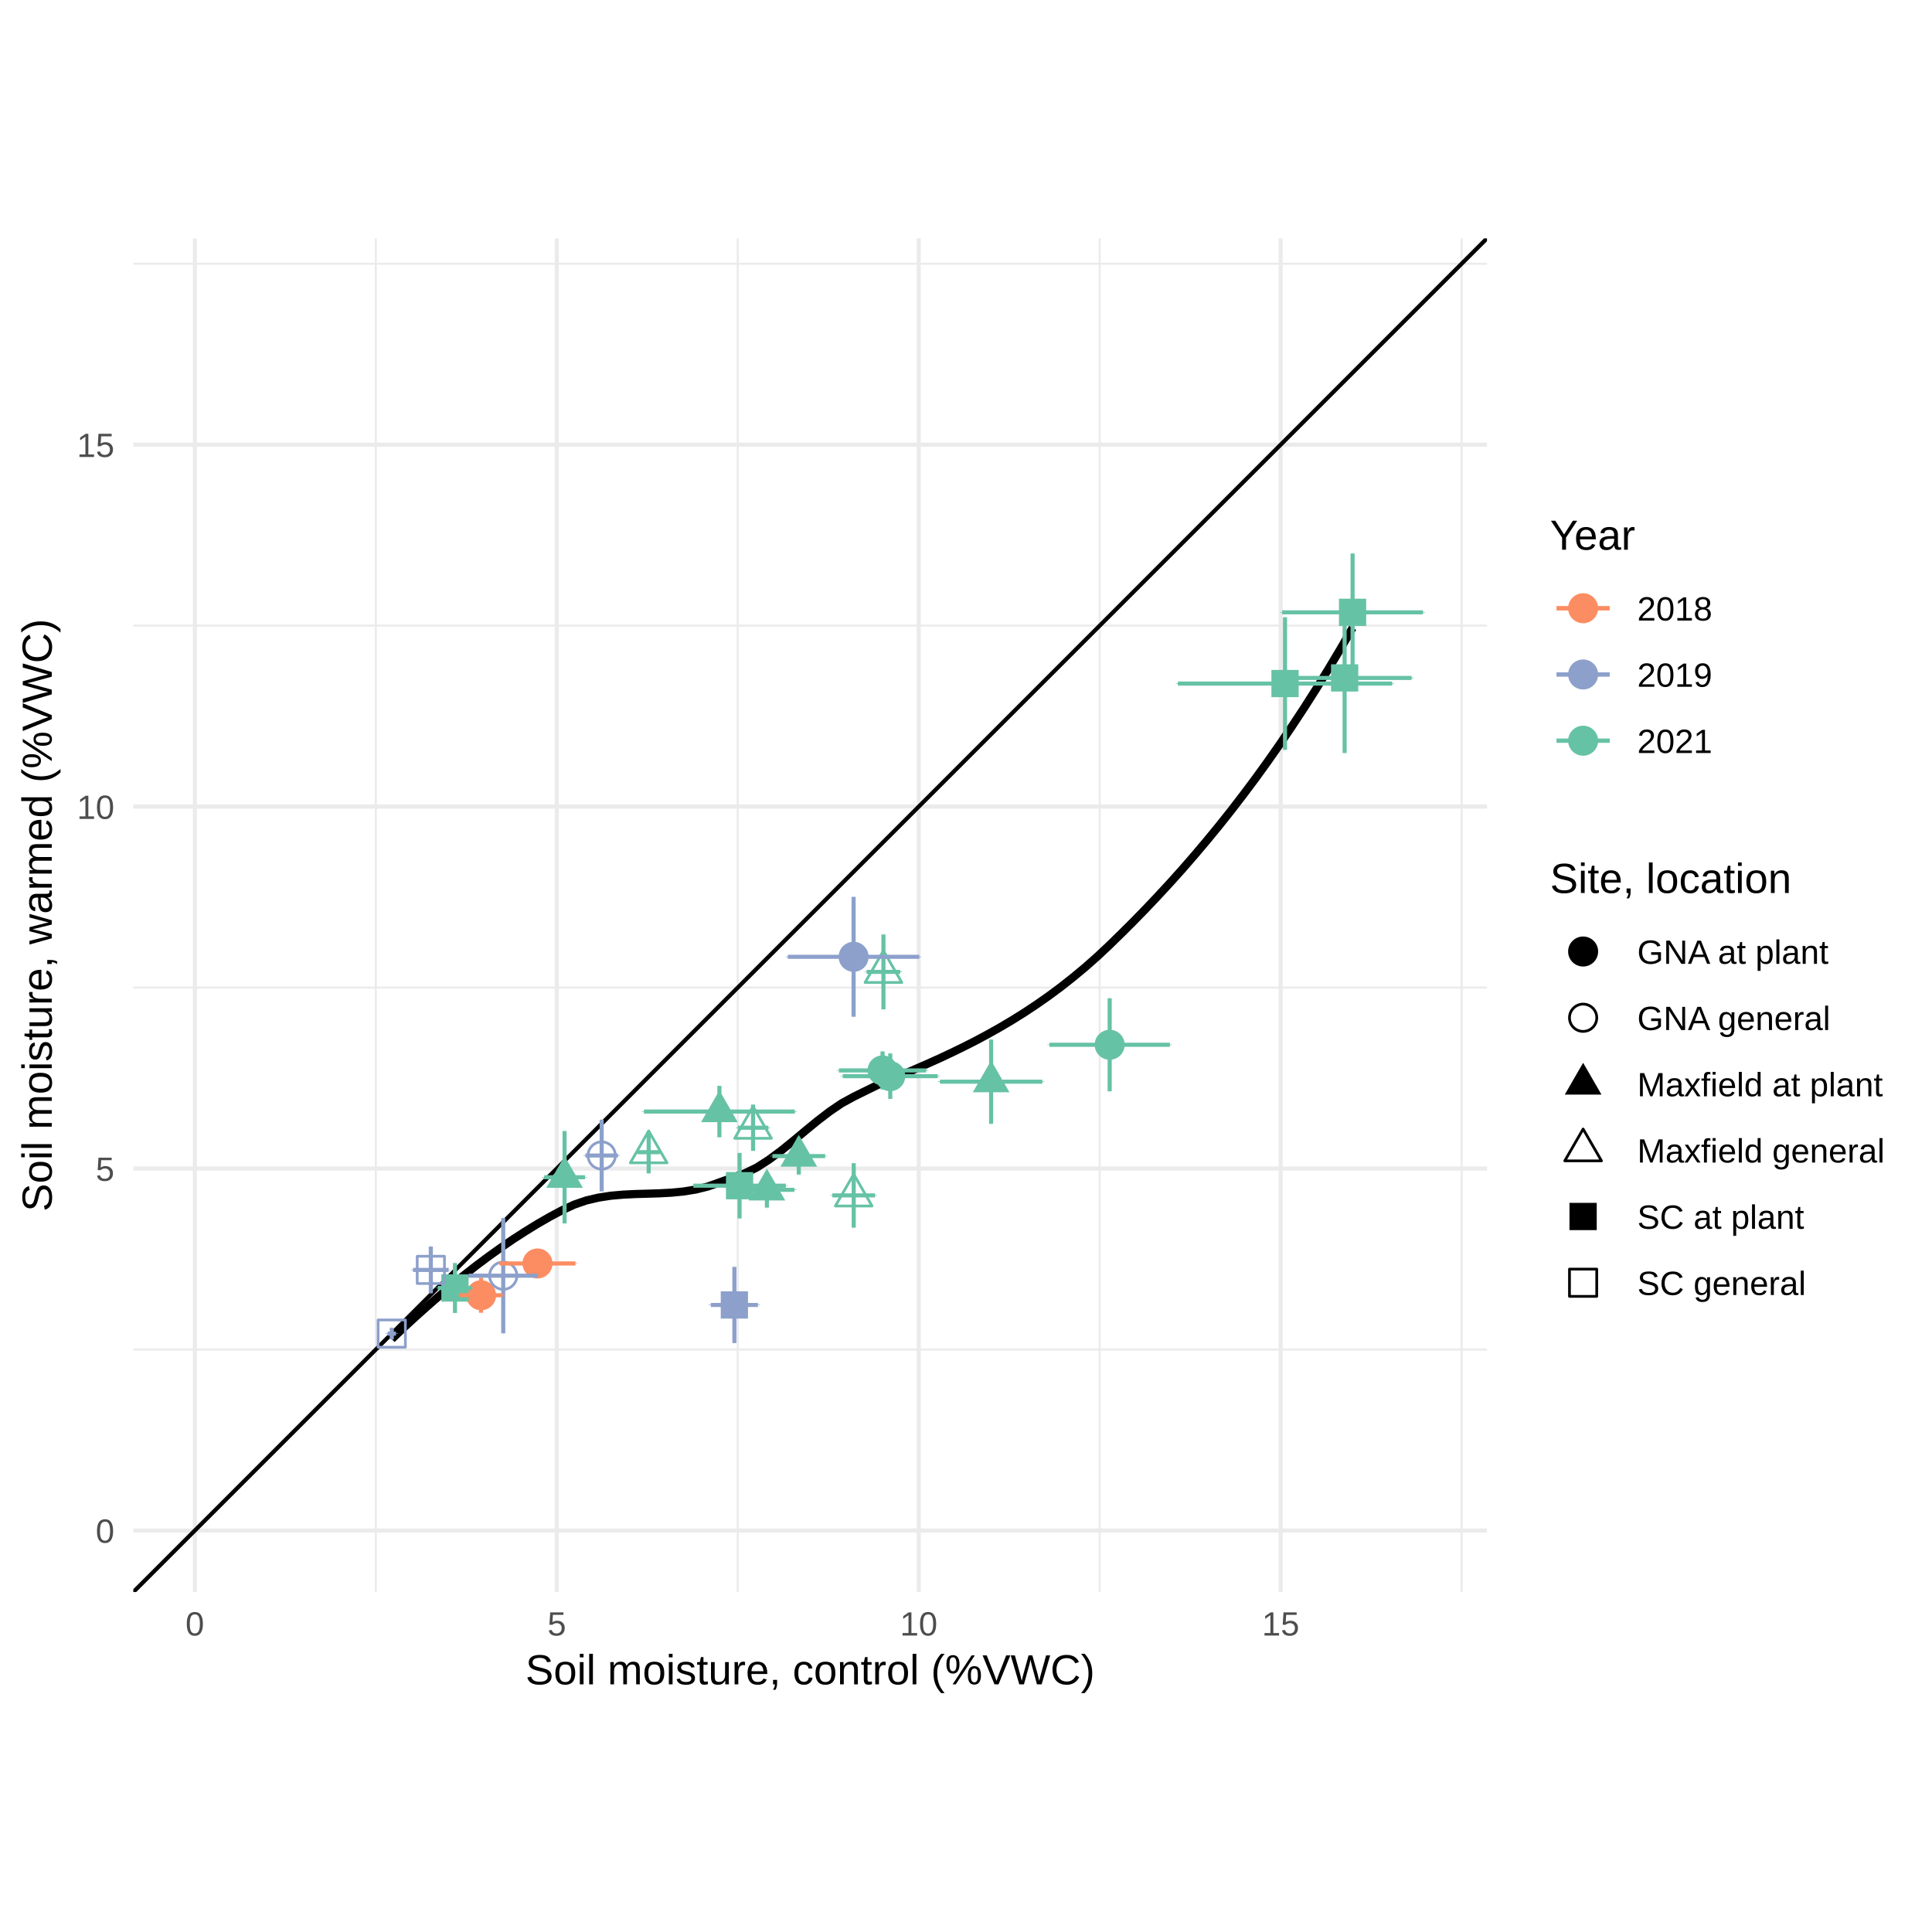
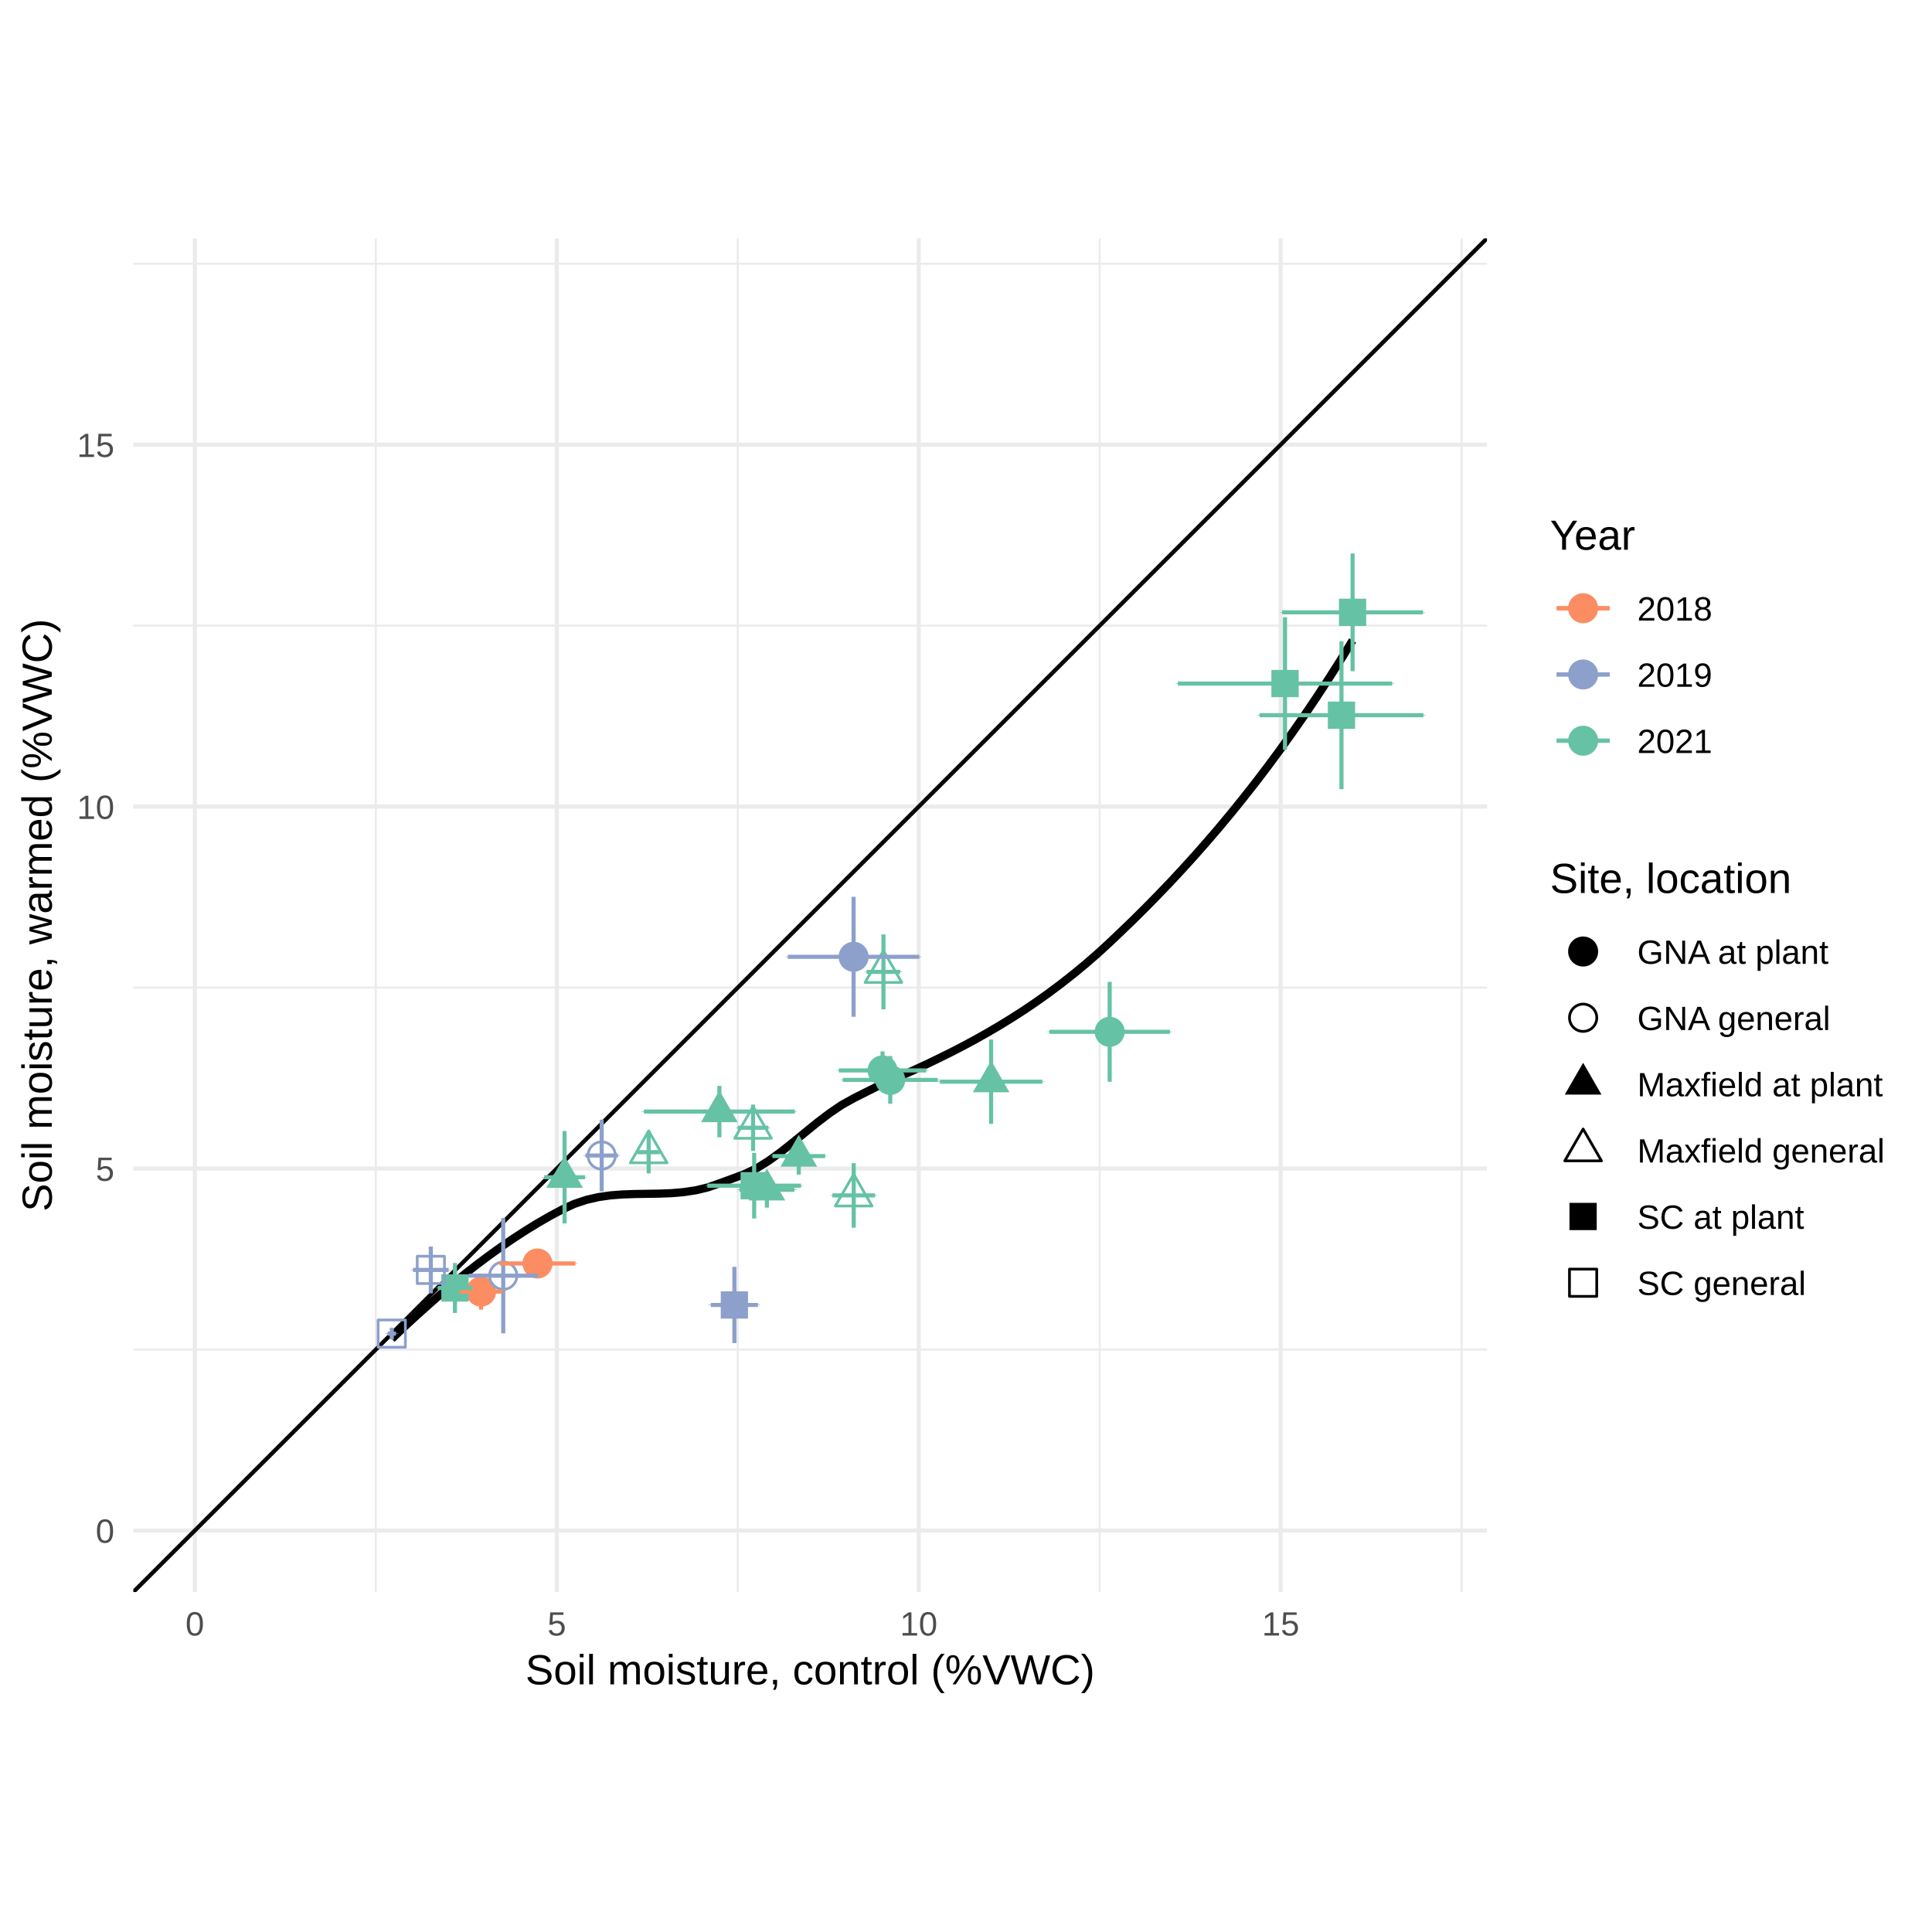
<svg xmlns="http://www.w3.org/2000/svg" class="svglite" width="504.00pt" height="504.00pt" viewBox="0 0 504.00 504.00">
  <defs>
    <style type="text/css">
    .svglite line, .svglite polyline, .svglite polygon, .svglite path, .svglite rect, .svglite circle {
      fill: none;
      stroke: #000000;
      stroke-linecap: round;
      stroke-linejoin: round;
      stroke-miterlimit: 10.00;
    }
    .svglite text {
      white-space: pre;
    }
  </style>
  </defs>
  <rect width="100%" height="100%" style="stroke: none; fill: #FFFFFF;" />
  <defs>
    <clipPath id="cpMC4wMHw1MDQuMDB8MC4wMHw1MDQuMDA=">
      <rect x="0.00" y="0.00" width="504.00" height="504.00" />
    </clipPath>
  </defs>
  <g clip-path="url(#cpMC4wMHw1MDQuMDB8MC4wMHw1MDQuMDA=)">
</g>
  <defs>
    <clipPath id="cpMC4wMHw1MDQuMDB8NTYuNzB8NDQ3LjMw">
      <rect x="0.00" y="56.70" width="504.00" height="390.60" />
    </clipPath>
  </defs>
  <g clip-path="url(#cpMC4wMHw1MDQuMDB8NTYuNzB8NDQ3LjMw)">
</g>
  <g clip-path="url(#cpMC4wMHw1MDQuMDB8MC4wMHw1MDQuMDA=)">
</g>
  <defs>
    <clipPath id="cpMzQuNzh8Mzg3LjkxfDYyLjE4fDQxNS4zMQ==">
      <rect x="34.78" y="62.18" width="353.13" height="353.13" />
    </clipPath>
  </defs>
  <g clip-path="url(#cpMzQuNzh8Mzg3LjkxfDYyLjE4fDQxNS4zMQ==)">
    <polyline points="34.78,352.05 387.91,352.05 " style="stroke-width: 0.53; stroke: #EBEBEB; stroke-linecap: butt;" />
    <polyline points="34.78,257.63 387.91,257.63 " style="stroke-width: 0.53; stroke: #EBEBEB; stroke-linecap: butt;" />
    <polyline points="34.78,163.21 387.91,163.21 " style="stroke-width: 0.53; stroke: #EBEBEB; stroke-linecap: butt;" />
    <polyline points="34.78,68.79 387.91,68.79 " style="stroke-width: 0.53; stroke: #EBEBEB; stroke-linecap: butt;" />
    <polyline points="98.04,415.31 98.04,62.18 " style="stroke-width: 0.53; stroke: #EBEBEB; stroke-linecap: butt;" />
    <polyline points="192.46,415.31 192.46,62.18 " style="stroke-width: 0.53; stroke: #EBEBEB; stroke-linecap: butt;" />
    <polyline points="286.88,415.31 286.88,62.18 " style="stroke-width: 0.53; stroke: #EBEBEB; stroke-linecap: butt;" />
    <polyline points="381.30,415.31 381.30,62.18 " style="stroke-width: 0.53; stroke: #EBEBEB; stroke-linecap: butt;" />
    <polyline points="34.78,399.26 387.91,399.26 " style="stroke-width: 1.07; stroke: #EBEBEB; stroke-linecap: butt;" />
    <polyline points="34.78,304.84 387.91,304.84 " style="stroke-width: 1.07; stroke: #EBEBEB; stroke-linecap: butt;" />
    <polyline points="34.78,210.42 387.91,210.42 " style="stroke-width: 1.07; stroke: #EBEBEB; stroke-linecap: butt;" />
    <polyline points="34.78,116.00 387.91,116.00 " style="stroke-width: 1.07; stroke: #EBEBEB; stroke-linecap: butt;" />
    <polyline points="50.83,415.31 50.83,62.18 " style="stroke-width: 1.07; stroke: #EBEBEB; stroke-linecap: butt;" />
    <polyline points="145.25,415.31 145.25,62.18 " style="stroke-width: 1.07; stroke: #EBEBEB; stroke-linecap: butt;" />
    <polyline points="239.67,415.31 239.67,62.18 " style="stroke-width: 1.07; stroke: #EBEBEB; stroke-linecap: butt;" />
    <polyline points="334.09,415.31 334.09,62.18 " style="stroke-width: 1.07; stroke: #EBEBEB; stroke-linecap: butt;" />
    <line x1="-318.35" y1="768.44" x2="741.04" y2="-290.95" style="stroke-width: 1.07; stroke-linecap: butt;" />
-     <polyline points="102.20,349.33 105.37,346.31 108.54,343.40 111.71,340.57 114.89,337.79 118.06,335.10 121.23,332.51 124.41,330.03 127.58,327.67 130.75,325.41 133.92,323.24 137.10,321.19 140.27,319.24 143.44,317.42 146.62,315.72 149.79,314.25 152.96,313.16 156.13,312.42 159.31,311.93 162.48,311.65 165.65,311.49 168.82,311.40 172.00,311.30 175.17,311.13 178.34,310.82 181.52,310.31 184.69,309.52 187.86,308.38 191.03,307.25 194.21,306.12 197.38,304.59 200.55,302.56 203.73,300.21 206.90,297.65 210.07,295.00 213.24,292.40 216.42,289.96 219.59,287.81 222.76,286.08 225.94,284.51 229.11,282.96 232.28,281.63 235.45,280.31 238.63,278.96 241.80,277.57 244.97,276.15 248.15,274.66 251.32,273.12 254.49,271.51 257.66,269.81 260.84,268.03 264.01,266.15 267.18,264.17 270.35,262.07 273.53,259.85 276.70,257.50 279.87,255.00 283.05,252.36 286.22,249.56 289.39,246.59 292.56,243.49 295.74,240.32 298.91,237.07 302.08,233.72 305.26,230.28 308.43,226.75 311.60,223.10 314.77,219.35 317.95,215.48 321.12,211.50 324.29,207.38 327.47,203.13 330.64,198.75 333.81,194.23 336.98,189.55 340.16,184.73 343.33,179.75 346.50,174.60 349.68,169.28 352.85,163.79 " style="stroke-width: 2.13; stroke-linecap: butt;" />
-     <circle cx="125.50" cy="337.89" r="3.56" style="stroke-width: 0.71; stroke: #FC8D62; fill: #FC8D62;" />
+     <polyline points="102.20,349.27 105.37,346.23 108.54,343.31 111.71,340.46 114.89,337.67 118.06,334.97 121.23,332.37 124.41,329.89 127.58,327.52 130.75,325.25 133.92,323.08 137.10,321.02 140.27,319.07 143.44,317.24 146.62,315.54 149.79,314.07 152.96,313.01 156.13,312.28 159.31,311.83 162.48,311.59 165.65,311.48 168.82,311.43 172.00,311.38 175.17,311.26 178.34,310.99 181.52,310.51 184.69,309.75 187.86,308.63 191.03,307.47 194.21,306.29 197.38,304.77 200.55,302.80 203.73,300.49 206.90,297.98 210.07,295.38 213.24,292.81 216.42,290.39 219.59,288.24 222.76,286.48 225.94,284.88 229.11,283.29 232.28,281.89 235.45,280.49 238.63,279.05 241.80,277.58 244.97,276.05 248.15,274.48 251.32,272.84 254.49,271.13 257.66,269.35 260.84,267.48 264.01,265.53 267.18,263.49 270.35,261.34 273.53,259.08 276.70,256.71 279.87,254.22 283.05,251.60 286.22,248.85 289.39,245.95 292.56,242.94 295.74,239.87 298.91,236.72 302.08,233.49 305.26,230.18 308.43,226.77 311.60,223.28 314.77,219.68 317.95,215.98 321.12,212.17 324.29,208.25 327.47,204.21 330.64,200.05 333.81,195.76 336.98,191.34 340.16,186.78 343.33,182.08 346.50,177.24 349.68,172.24 352.85,167.08 " style="stroke-width: 2.13; stroke-linecap: butt;" />
+     <circle cx="125.50" cy="336.94" r="3.56" style="stroke-width: 0.71; stroke: #FC8D62; fill: #FC8D62;" />
    <circle cx="140.22" cy="329.60" r="3.56" style="stroke-width: 0.71; stroke: #FC8D62; fill: #FC8D62;" />
    <circle cx="222.68" cy="249.60" r="3.56" style="stroke-width: 0.71; stroke: #8DA0CB; fill: #8DA0CB;" />
    <polygon points="188.02,343.98 195.13,343.98 195.13,336.87 188.02,336.87 " style="stroke-width: 0.71; stroke: none; fill: #8DA0CB;" />
-     <circle cx="232.24" cy="280.74" r="3.56" style="stroke-width: 0.71; stroke: #66C2A5; fill: #66C2A5;" />
+     <circle cx="232.24" cy="281.71" r="3.56" style="stroke-width: 0.71; stroke: #66C2A5; fill: #66C2A5;" />
    <circle cx="230.23" cy="279.24" r="3.56" style="stroke-width: 0.71; stroke: #66C2A5; fill: #66C2A5;" />
-     <circle cx="289.48" cy="272.55" r="3.56" style="stroke-width: 0.71; stroke: #66C2A5; fill: #66C2A5;" />
+     <circle cx="289.48" cy="269.17" r="3.56" style="stroke-width: 0.71; stroke: #66C2A5; fill: #66C2A5;" />
    <polygon points="187.67,284.44 192.46,292.73 182.88,292.73 " style="stroke-width: 0.71; stroke: none; fill: #66C2A5;" />
    <polygon points="147.28,301.58 152.07,309.87 142.50,309.87 " style="stroke-width: 0.71; stroke: none; fill: #66C2A5;" />
    <polygon points="200.06,304.86 204.85,313.16 195.27,313.16 " style="stroke-width: 0.71; stroke: none; fill: #66C2A5;" />
    <polygon points="208.38,296.06 213.17,304.35 203.59,304.35 " style="stroke-width: 0.71; stroke: none; fill: #66C2A5;" />
    <polygon points="258.55,276.65 263.34,284.94 253.77,284.94 " style="stroke-width: 0.71; stroke: none; fill: #66C2A5;" />
    <polygon points="115.13,339.55 122.24,339.55 122.24,332.44 115.13,332.44 " style="stroke-width: 0.71; stroke: none; fill: #66C2A5;" />
-     <polygon points="189.38,312.87 196.49,312.87 196.49,305.76 189.38,305.76 " style="stroke-width: 0.71; stroke: none; fill: #66C2A5;" />
+     <polygon points="193.19,312.87 200.30,312.87 200.30,305.76 193.19,305.76 " style="stroke-width: 0.71; stroke: none; fill: #66C2A5;" />
    <polygon points="349.29,163.29 356.40,163.29 356.40,156.18 349.29,156.18 " style="stroke-width: 0.71; stroke: none; fill: #66C2A5;" />
-     <polygon points="347.22,180.40 354.33,180.40 354.33,173.29 347.22,173.29 " style="stroke-width: 0.71; stroke: none; fill: #66C2A5;" />
+     <polygon points="346.40,190.13 353.51,190.13 353.51,183.02 346.40,183.02 " style="stroke-width: 0.71; stroke: none; fill: #66C2A5;" />
    <polygon points="331.67,181.87 338.78,181.87 338.78,174.76 331.67,174.76 " style="stroke-width: 0.71; stroke: none; fill: #66C2A5;" />
    <circle cx="156.96" cy="301.44" r="3.56" style="stroke-width: 0.71; stroke: #8DA0CB;" />
    <circle cx="131.28" cy="332.79" r="3.56" style="stroke-width: 0.71; stroke: #8DA0CB;" />
    <rect x="108.84" y="327.72" width="7.11" height="7.11" style="stroke-width: 0.71; stroke: #8DA0CB;" />
    <rect x="98.64" y="344.34" width="7.11" height="7.11" style="stroke-width: 0.71; stroke: #8DA0CB;" />
    <polygon points="230.46,248.01 235.25,256.30 225.67,256.30 " style="stroke-width: 0.71; stroke: #66C2A5;" />
    <polygon points="196.45,288.66 201.24,296.95 191.66,296.95 " style="stroke-width: 0.71; stroke: #66C2A5;" />
    <polygon points="222.71,306.31 227.49,314.61 217.92,314.61 " style="stroke-width: 0.71; stroke: #66C2A5;" />
    <polygon points="169.22,295.04 174.01,303.34 164.43,303.34 " style="stroke-width: 0.71; stroke: #66C2A5;" />
-     <polyline points="125.48,333.33 125.51,333.33 " style="stroke-width: 1.07; stroke: #FC8D62; stroke-linecap: butt;" />
-     <polyline points="125.50,333.33 125.50,342.45 " style="stroke-width: 1.07; stroke: #FC8D62; stroke-linecap: butt;" />
-     <polyline points="125.48,342.45 125.51,342.45 " style="stroke-width: 1.07; stroke: #FC8D62; stroke-linecap: butt;" />
+     <polyline points="125.48,332.24 125.51,332.24 " style="stroke-width: 1.07; stroke: #FC8D62; stroke-linecap: butt;" />
+     <polyline points="125.50,332.24 125.50,341.64 " style="stroke-width: 1.07; stroke: #FC8D62; stroke-linecap: butt;" />
+     <polyline points="125.48,341.64 125.51,341.64 " style="stroke-width: 1.07; stroke: #FC8D62; stroke-linecap: butt;" />
    <polyline points="140.20,327.45 140.23,327.45 " style="stroke-width: 1.07; stroke: #FC8D62; stroke-linecap: butt;" />
    <polyline points="140.22,327.45 140.22,331.74 " style="stroke-width: 1.07; stroke: #FC8D62; stroke-linecap: butt;" />
    <polyline points="140.20,331.74 140.23,331.74 " style="stroke-width: 1.07; stroke: #FC8D62; stroke-linecap: butt;" />
    <polyline points="222.66,233.97 222.69,233.97 " style="stroke-width: 1.07; stroke: #8DA0CB; stroke-linecap: butt;" />
    <polyline points="222.68,233.97 222.68,265.24 " style="stroke-width: 1.07; stroke: #8DA0CB; stroke-linecap: butt;" />
    <polyline points="222.66,265.24 222.69,265.24 " style="stroke-width: 1.07; stroke: #8DA0CB; stroke-linecap: butt;" />
    <polyline points="191.57,330.49 191.59,330.49 " style="stroke-width: 1.07; stroke: #8DA0CB; stroke-linecap: butt;" />
    <polyline points="191.58,330.49 191.58,350.37 " style="stroke-width: 1.07; stroke: #8DA0CB; stroke-linecap: butt;" />
    <polyline points="191.57,350.37 191.59,350.37 " style="stroke-width: 1.07; stroke: #8DA0CB; stroke-linecap: butt;" />
-     <polyline points="232.22,274.81 232.25,274.81 " style="stroke-width: 1.07; stroke: #66C2A5; stroke-linecap: butt;" />
-     <polyline points="232.24,274.81 232.24,286.66 " style="stroke-width: 1.07; stroke: #66C2A5; stroke-linecap: butt;" />
-     <polyline points="232.22,286.66 232.25,286.66 " style="stroke-width: 1.07; stroke: #66C2A5; stroke-linecap: butt;" />
+     <polyline points="232.22,275.49 232.25,275.49 " style="stroke-width: 1.07; stroke: #66C2A5; stroke-linecap: butt;" />
+     <polyline points="232.24,275.49 232.24,287.93 " style="stroke-width: 1.07; stroke: #66C2A5; stroke-linecap: butt;" />
+     <polyline points="232.22,287.93 232.25,287.93 " style="stroke-width: 1.07; stroke: #66C2A5; stroke-linecap: butt;" />
    <polyline points="230.21,274.28 230.24,274.28 " style="stroke-width: 1.07; stroke: #66C2A5; stroke-linecap: butt;" />
    <polyline points="230.23,274.28 230.23,284.20 " style="stroke-width: 1.07; stroke: #66C2A5; stroke-linecap: butt;" />
    <polyline points="230.21,284.20 230.24,284.20 " style="stroke-width: 1.07; stroke: #66C2A5; stroke-linecap: butt;" />
-     <polyline points="289.46,260.42 289.49,260.42 " style="stroke-width: 1.07; stroke: #66C2A5; stroke-linecap: butt;" />
-     <polyline points="289.48,260.42 289.48,284.68 " style="stroke-width: 1.07; stroke: #66C2A5; stroke-linecap: butt;" />
-     <polyline points="289.46,284.68 289.49,284.68 " style="stroke-width: 1.07; stroke: #66C2A5; stroke-linecap: butt;" />
+     <polyline points="289.46,256.14 289.49,256.14 " style="stroke-width: 1.07; stroke: #66C2A5; stroke-linecap: butt;" />
+     <polyline points="289.48,256.14 289.48,282.20 " style="stroke-width: 1.07; stroke: #66C2A5; stroke-linecap: butt;" />
+     <polyline points="289.46,282.20 289.49,282.20 " style="stroke-width: 1.07; stroke: #66C2A5; stroke-linecap: butt;" />
    <polyline points="187.65,283.27 187.68,283.27 " style="stroke-width: 1.07; stroke: #66C2A5; stroke-linecap: butt;" />
    <polyline points="187.67,283.27 187.67,296.67 " style="stroke-width: 1.07; stroke: #66C2A5; stroke-linecap: butt;" />
    <polyline points="187.65,296.67 187.68,296.67 " style="stroke-width: 1.07; stroke: #66C2A5; stroke-linecap: butt;" />
    <polyline points="147.27,295.05 147.30,295.05 " style="stroke-width: 1.07; stroke: #66C2A5; stroke-linecap: butt;" />
    <polyline points="147.28,295.05 147.28,319.16 " style="stroke-width: 1.07; stroke: #66C2A5; stroke-linecap: butt;" />
    <polyline points="147.27,319.16 147.30,319.16 " style="stroke-width: 1.07; stroke: #66C2A5; stroke-linecap: butt;" />
    <polyline points="200.04,305.75 200.07,305.75 " style="stroke-width: 1.07; stroke: #66C2A5; stroke-linecap: butt;" />
    <polyline points="200.06,305.75 200.06,315.03 " style="stroke-width: 1.07; stroke: #66C2A5; stroke-linecap: butt;" />
    <polyline points="200.04,315.03 200.07,315.03 " style="stroke-width: 1.07; stroke: #66C2A5; stroke-linecap: butt;" />
    <polyline points="208.36,296.78 208.39,296.78 " style="stroke-width: 1.07; stroke: #66C2A5; stroke-linecap: butt;" />
    <polyline points="208.38,296.78 208.38,306.40 " style="stroke-width: 1.07; stroke: #66C2A5; stroke-linecap: butt;" />
    <polyline points="208.36,306.40 208.39,306.40 " style="stroke-width: 1.07; stroke: #66C2A5; stroke-linecap: butt;" />
    <polyline points="258.54,271.19 258.57,271.19 " style="stroke-width: 1.07; stroke: #66C2A5; stroke-linecap: butt;" />
    <polyline points="258.55,271.19 258.55,293.17 " style="stroke-width: 1.07; stroke: #66C2A5; stroke-linecap: butt;" />
    <polyline points="258.54,293.17 258.57,293.17 " style="stroke-width: 1.07; stroke: #66C2A5; stroke-linecap: butt;" />
    <polyline points="118.67,329.49 118.70,329.49 " style="stroke-width: 1.07; stroke: #66C2A5; stroke-linecap: butt;" />
    <polyline points="118.69,329.49 118.69,342.51 " style="stroke-width: 1.07; stroke: #66C2A5; stroke-linecap: butt;" />
    <polyline points="118.67,342.51 118.70,342.51 " style="stroke-width: 1.07; stroke: #66C2A5; stroke-linecap: butt;" />
-     <polyline points="192.92,300.78 192.95,300.78 " style="stroke-width: 1.07; stroke: #66C2A5; stroke-linecap: butt;" />
-     <polyline points="192.93,300.78 192.93,317.85 " style="stroke-width: 1.07; stroke: #66C2A5; stroke-linecap: butt;" />
-     <polyline points="192.92,317.85 192.95,317.85 " style="stroke-width: 1.07; stroke: #66C2A5; stroke-linecap: butt;" />
+     <polyline points="196.73,300.78 196.76,300.78 " style="stroke-width: 1.07; stroke: #66C2A5; stroke-linecap: butt;" />
+     <polyline points="196.74,300.78 196.74,317.85 " style="stroke-width: 1.07; stroke: #66C2A5; stroke-linecap: butt;" />
+     <polyline points="196.73,317.85 196.76,317.85 " style="stroke-width: 1.07; stroke: #66C2A5; stroke-linecap: butt;" />
    <polyline points="352.83,144.39 352.86,144.39 " style="stroke-width: 1.07; stroke: #66C2A5; stroke-linecap: butt;" />
    <polyline points="352.85,144.39 352.85,175.09 " style="stroke-width: 1.07; stroke: #66C2A5; stroke-linecap: butt;" />
    <polyline points="352.83,175.09 352.86,175.09 " style="stroke-width: 1.07; stroke: #66C2A5; stroke-linecap: butt;" />
-     <polyline points="350.76,157.26 350.79,157.26 " style="stroke-width: 1.07; stroke: #66C2A5; stroke-linecap: butt;" />
-     <polyline points="350.77,157.26 350.77,196.44 " style="stroke-width: 1.07; stroke: #66C2A5; stroke-linecap: butt;" />
-     <polyline points="350.76,196.44 350.79,196.44 " style="stroke-width: 1.07; stroke: #66C2A5; stroke-linecap: butt;" />
+     <polyline points="349.94,167.30 349.97,167.30 " style="stroke-width: 1.07; stroke: #66C2A5; stroke-linecap: butt;" />
+     <polyline points="349.95,167.30 349.95,205.86 " style="stroke-width: 1.07; stroke: #66C2A5; stroke-linecap: butt;" />
+     <polyline points="349.94,205.86 349.97,205.86 " style="stroke-width: 1.07; stroke: #66C2A5; stroke-linecap: butt;" />
    <polyline points="335.21,161.02 335.24,161.02 " style="stroke-width: 1.07; stroke: #66C2A5; stroke-linecap: butt;" />
    <polyline points="335.22,161.02 335.22,195.62 " style="stroke-width: 1.07; stroke: #66C2A5; stroke-linecap: butt;" />
    <polyline points="335.21,195.62 335.24,195.62 " style="stroke-width: 1.07; stroke: #66C2A5; stroke-linecap: butt;" />
    <polyline points="156.94,292.09 156.97,292.09 " style="stroke-width: 1.07; stroke: #8DA0CB; stroke-linecap: butt;" />
    <polyline points="156.96,292.09 156.96,310.80 " style="stroke-width: 1.07; stroke: #8DA0CB; stroke-linecap: butt;" />
    <polyline points="156.94,310.80 156.97,310.80 " style="stroke-width: 1.07; stroke: #8DA0CB; stroke-linecap: butt;" />
    <polyline points="131.26,317.75 131.29,317.75 " style="stroke-width: 1.07; stroke: #8DA0CB; stroke-linecap: butt;" />
    <polyline points="131.28,317.75 131.28,347.83 " style="stroke-width: 1.07; stroke: #8DA0CB; stroke-linecap: butt;" />
    <polyline points="131.26,347.83 131.29,347.83 " style="stroke-width: 1.07; stroke: #8DA0CB; stroke-linecap: butt;" />
    <polyline points="112.38,325.19 112.41,325.19 " style="stroke-width: 1.07; stroke: #8DA0CB; stroke-linecap: butt;" />
    <polyline points="112.39,325.19 112.39,337.37 " style="stroke-width: 1.07; stroke: #8DA0CB; stroke-linecap: butt;" />
    <polyline points="112.38,337.37 112.41,337.37 " style="stroke-width: 1.07; stroke: #8DA0CB; stroke-linecap: butt;" />
    <polyline points="102.18,346.38 102.21,346.38 " style="stroke-width: 1.07; stroke: #8DA0CB; stroke-linecap: butt;" />
    <polyline points="102.20,346.38 102.20,349.41 " style="stroke-width: 1.07; stroke: #8DA0CB; stroke-linecap: butt;" />
    <polyline points="102.18,349.41 102.21,349.41 " style="stroke-width: 1.07; stroke: #8DA0CB; stroke-linecap: butt;" />
    <polyline points="230.45,243.78 230.48,243.78 " style="stroke-width: 1.07; stroke: #66C2A5; stroke-linecap: butt;" />
    <polyline points="230.46,243.78 230.46,263.30 " style="stroke-width: 1.07; stroke: #66C2A5; stroke-linecap: butt;" />
    <polyline points="230.45,263.30 230.48,263.30 " style="stroke-width: 1.07; stroke: #66C2A5; stroke-linecap: butt;" />
    <polyline points="196.44,288.16 196.46,288.16 " style="stroke-width: 1.07; stroke: #66C2A5; stroke-linecap: butt;" />
    <polyline points="196.45,288.16 196.45,300.22 " style="stroke-width: 1.07; stroke: #66C2A5; stroke-linecap: butt;" />
    <polyline points="196.44,300.22 196.46,300.22 " style="stroke-width: 1.07; stroke: #66C2A5; stroke-linecap: butt;" />
    <polyline points="222.69,303.43 222.72,303.43 " style="stroke-width: 1.07; stroke: #66C2A5; stroke-linecap: butt;" />
    <polyline points="222.71,303.43 222.71,320.26 " style="stroke-width: 1.07; stroke: #66C2A5; stroke-linecap: butt;" />
    <polyline points="222.69,320.26 222.72,320.26 " style="stroke-width: 1.07; stroke: #66C2A5; stroke-linecap: butt;" />
    <polyline points="169.20,295.05 169.23,295.05 " style="stroke-width: 1.07; stroke: #66C2A5; stroke-linecap: butt;" />
    <polyline points="169.22,295.05 169.22,306.10 " style="stroke-width: 1.07; stroke: #66C2A5; stroke-linecap: butt;" />
    <polyline points="169.20,306.10 169.23,306.10 " style="stroke-width: 1.07; stroke: #66C2A5; stroke-linecap: butt;" />
-     <polyline points="131.09,337.95 131.09,337.82 " style="stroke-width: 1.07; stroke: #FC8D62; stroke-linecap: butt;" />
-     <polyline points="131.09,337.89 119.91,337.89 " style="stroke-width: 1.07; stroke: #FC8D62; stroke-linecap: butt;" />
-     <polyline points="119.91,337.95 119.91,337.82 " style="stroke-width: 1.07; stroke: #FC8D62; stroke-linecap: butt;" />
+     <polyline points="131.09,337.01 131.09,336.88 " style="stroke-width: 1.07; stroke: #FC8D62; stroke-linecap: butt;" />
+     <polyline points="131.09,336.94 119.91,336.94 " style="stroke-width: 1.07; stroke: #FC8D62; stroke-linecap: butt;" />
+     <polyline points="119.91,337.01 119.91,336.88 " style="stroke-width: 1.07; stroke: #FC8D62; stroke-linecap: butt;" />
    <polyline points="150.11,329.67 150.11,329.53 " style="stroke-width: 1.07; stroke: #FC8D62; stroke-linecap: butt;" />
    <polyline points="150.11,329.60 130.32,329.60 " style="stroke-width: 1.07; stroke: #FC8D62; stroke-linecap: butt;" />
    <polyline points="130.32,329.67 130.32,329.53 " style="stroke-width: 1.07; stroke: #FC8D62; stroke-linecap: butt;" />
    <polyline points="239.83,249.67 239.83,249.54 " style="stroke-width: 1.07; stroke: #8DA0CB; stroke-linecap: butt;" />
    <polyline points="239.83,249.60 205.52,249.60 " style="stroke-width: 1.07; stroke: #8DA0CB; stroke-linecap: butt;" />
    <polyline points="205.52,249.67 205.52,249.54 " style="stroke-width: 1.07; stroke: #8DA0CB; stroke-linecap: butt;" />
    <polyline points="197.72,340.50 197.72,340.36 " style="stroke-width: 1.07; stroke: #8DA0CB; stroke-linecap: butt;" />
    <polyline points="197.72,340.43 185.43,340.43 " style="stroke-width: 1.07; stroke: #8DA0CB; stroke-linecap: butt;" />
    <polyline points="185.43,340.50 185.43,340.36 " style="stroke-width: 1.07; stroke: #8DA0CB; stroke-linecap: butt;" />
-     <polyline points="244.62,280.80 244.62,280.67 " style="stroke-width: 1.07; stroke: #66C2A5; stroke-linecap: butt;" />
-     <polyline points="244.62,280.74 219.85,280.74 " style="stroke-width: 1.07; stroke: #66C2A5; stroke-linecap: butt;" />
-     <polyline points="219.85,280.80 219.85,280.67 " style="stroke-width: 1.07; stroke: #66C2A5; stroke-linecap: butt;" />
+     <polyline points="244.62,281.77 244.62,281.64 " style="stroke-width: 1.07; stroke: #66C2A5; stroke-linecap: butt;" />
+     <polyline points="244.62,281.71 219.85,281.71 " style="stroke-width: 1.07; stroke: #66C2A5; stroke-linecap: butt;" />
+     <polyline points="219.85,281.77 219.85,281.64 " style="stroke-width: 1.07; stroke: #66C2A5; stroke-linecap: butt;" />
    <polyline points="241.62,279.31 241.62,279.18 " style="stroke-width: 1.07; stroke: #66C2A5; stroke-linecap: butt;" />
    <polyline points="241.62,279.24 218.84,279.24 " style="stroke-width: 1.07; stroke: #66C2A5; stroke-linecap: butt;" />
    <polyline points="218.84,279.31 218.84,279.18 " style="stroke-width: 1.07; stroke: #66C2A5; stroke-linecap: butt;" />
-     <polyline points="305.20,272.61 305.20,272.48 " style="stroke-width: 1.07; stroke: #66C2A5; stroke-linecap: butt;" />
-     <polyline points="305.20,272.55 273.75,272.55 " style="stroke-width: 1.07; stroke: #66C2A5; stroke-linecap: butt;" />
-     <polyline points="273.75,272.61 273.75,272.48 " style="stroke-width: 1.07; stroke: #66C2A5; stroke-linecap: butt;" />
+     <polyline points="305.20,269.24 305.20,269.10 " style="stroke-width: 1.07; stroke: #66C2A5; stroke-linecap: butt;" />
+     <polyline points="305.20,269.17 273.75,269.17 " style="stroke-width: 1.07; stroke: #66C2A5; stroke-linecap: butt;" />
+     <polyline points="273.75,269.24 273.75,269.10 " style="stroke-width: 1.07; stroke: #66C2A5; stroke-linecap: butt;" />
    <polyline points="207.35,290.04 207.35,289.90 " style="stroke-width: 1.07; stroke: #66C2A5; stroke-linecap: butt;" />
    <polyline points="207.35,289.97 167.98,289.97 " style="stroke-width: 1.07; stroke: #66C2A5; stroke-linecap: butt;" />
    <polyline points="167.98,290.04 167.98,289.90 " style="stroke-width: 1.07; stroke: #66C2A5; stroke-linecap: butt;" />
    <polyline points="152.61,307.17 152.61,307.04 " style="stroke-width: 1.07; stroke: #66C2A5; stroke-linecap: butt;" />
    <polyline points="152.61,307.11 141.96,307.11 " style="stroke-width: 1.07; stroke: #66C2A5; stroke-linecap: butt;" />
    <polyline points="141.96,307.17 141.96,307.04 " style="stroke-width: 1.07; stroke: #66C2A5; stroke-linecap: butt;" />
    <polyline points="207.25,310.46 207.25,310.32 " style="stroke-width: 1.07; stroke: #66C2A5; stroke-linecap: butt;" />
    <polyline points="207.25,310.39 192.87,310.39 " style="stroke-width: 1.07; stroke: #66C2A5; stroke-linecap: butt;" />
    <polyline points="192.87,310.46 192.87,310.32 " style="stroke-width: 1.07; stroke: #66C2A5; stroke-linecap: butt;" />
    <polyline points="215.26,301.65 215.26,301.52 " style="stroke-width: 1.07; stroke: #66C2A5; stroke-linecap: butt;" />
    <polyline points="215.26,301.59 201.50,301.59 " style="stroke-width: 1.07; stroke: #66C2A5; stroke-linecap: butt;" />
    <polyline points="201.50,301.65 201.50,301.52 " style="stroke-width: 1.07; stroke: #66C2A5; stroke-linecap: butt;" />
    <polyline points="271.91,282.25 271.91,282.11 " style="stroke-width: 1.07; stroke: #66C2A5; stroke-linecap: butt;" />
    <polyline points="271.91,282.18 245.20,282.18 " style="stroke-width: 1.07; stroke: #66C2A5; stroke-linecap: butt;" />
    <polyline points="245.20,282.25 245.20,282.11 " style="stroke-width: 1.07; stroke: #66C2A5; stroke-linecap: butt;" />
    <polyline points="123.18,336.06 123.18,335.93 " style="stroke-width: 1.07; stroke: #66C2A5; stroke-linecap: butt;" />
    <polyline points="123.18,336.00 114.19,336.00 " style="stroke-width: 1.07; stroke: #66C2A5; stroke-linecap: butt;" />
    <polyline points="114.19,336.06 114.19,335.93 " style="stroke-width: 1.07; stroke: #66C2A5; stroke-linecap: butt;" />
-     <polyline points="204.99,309.38 204.99,309.25 " style="stroke-width: 1.07; stroke: #66C2A5; stroke-linecap: butt;" />
-     <polyline points="204.99,309.31 180.88,309.31 " style="stroke-width: 1.07; stroke: #66C2A5; stroke-linecap: butt;" />
-     <polyline points="180.88,309.38 180.88,309.25 " style="stroke-width: 1.07; stroke: #66C2A5; stroke-linecap: butt;" />
+     <polyline points="208.97,309.38 208.97,309.25 " style="stroke-width: 1.07; stroke: #66C2A5; stroke-linecap: butt;" />
+     <polyline points="208.97,309.31 184.52,309.31 " style="stroke-width: 1.07; stroke: #66C2A5; stroke-linecap: butt;" />
+     <polyline points="184.52,309.38 184.52,309.25 " style="stroke-width: 1.07; stroke: #66C2A5; stroke-linecap: butt;" />
    <polyline points="371.22,159.80 371.22,159.67 " style="stroke-width: 1.07; stroke: #66C2A5; stroke-linecap: butt;" />
    <polyline points="371.22,159.74 334.47,159.74 " style="stroke-width: 1.07; stroke: #66C2A5; stroke-linecap: butt;" />
    <polyline points="334.47,159.80 334.47,159.67 " style="stroke-width: 1.07; stroke: #66C2A5; stroke-linecap: butt;" />
-     <polyline points="368.25,176.92 368.25,176.78 " style="stroke-width: 1.07; stroke: #66C2A5; stroke-linecap: butt;" />
-     <polyline points="368.25,176.85 333.30,176.85 " style="stroke-width: 1.07; stroke: #66C2A5; stroke-linecap: butt;" />
-     <polyline points="333.30,176.92 333.30,176.78 " style="stroke-width: 1.07; stroke: #66C2A5; stroke-linecap: butt;" />
+     <polyline points="371.33,186.65 371.33,186.51 " style="stroke-width: 1.07; stroke: #66C2A5; stroke-linecap: butt;" />
+     <polyline points="371.33,186.58 328.57,186.58 " style="stroke-width: 1.07; stroke: #66C2A5; stroke-linecap: butt;" />
+     <polyline points="328.57,186.65 328.57,186.51 " style="stroke-width: 1.07; stroke: #66C2A5; stroke-linecap: butt;" />
    <polyline points="363.18,178.38 363.18,178.25 " style="stroke-width: 1.07; stroke: #66C2A5; stroke-linecap: butt;" />
    <polyline points="363.18,178.32 307.26,178.32 " style="stroke-width: 1.07; stroke: #66C2A5; stroke-linecap: butt;" />
    <polyline points="307.26,178.38 307.26,178.25 " style="stroke-width: 1.07; stroke: #66C2A5; stroke-linecap: butt;" />
    <polyline points="161.20,301.51 161.20,301.37 " style="stroke-width: 1.07; stroke: #8DA0CB; stroke-linecap: butt;" />
    <polyline points="161.20,301.44 152.72,301.44 " style="stroke-width: 1.07; stroke: #8DA0CB; stroke-linecap: butt;" />
    <polyline points="152.72,301.51 152.72,301.37 " style="stroke-width: 1.07; stroke: #8DA0CB; stroke-linecap: butt;" />
    <polyline points="140.31,332.85 140.31,332.72 " style="stroke-width: 1.07; stroke: #8DA0CB; stroke-linecap: butt;" />
    <polyline points="140.31,332.79 122.25,332.79 " style="stroke-width: 1.07; stroke: #8DA0CB; stroke-linecap: butt;" />
    <polyline points="122.25,332.85 122.25,332.72 " style="stroke-width: 1.07; stroke: #8DA0CB; stroke-linecap: butt;" />
    <polyline points="117.04,331.34 117.04,331.21 " style="stroke-width: 1.07; stroke: #8DA0CB; stroke-linecap: butt;" />
    <polyline points="117.04,331.28 107.74,331.28 " style="stroke-width: 1.07; stroke: #8DA0CB; stroke-linecap: butt;" />
    <polyline points="107.74,331.34 107.74,331.21 " style="stroke-width: 1.07; stroke: #8DA0CB; stroke-linecap: butt;" />
    <polyline points="103.30,347.96 103.30,347.83 " style="stroke-width: 1.07; stroke: #8DA0CB; stroke-linecap: butt;" />
    <polyline points="103.30,347.90 101.09,347.90 " style="stroke-width: 1.07; stroke: #8DA0CB; stroke-linecap: butt;" />
    <polyline points="101.09,347.96 101.09,347.83 " style="stroke-width: 1.07; stroke: #8DA0CB; stroke-linecap: butt;" />
    <polyline points="234.85,253.60 234.85,253.47 " style="stroke-width: 1.07; stroke: #66C2A5; stroke-linecap: butt;" />
    <polyline points="234.85,253.54 226.07,253.54 " style="stroke-width: 1.07; stroke: #66C2A5; stroke-linecap: butt;" />
    <polyline points="226.07,253.60 226.07,253.47 " style="stroke-width: 1.07; stroke: #66C2A5; stroke-linecap: butt;" />
    <polyline points="200.45,294.26 200.45,294.12 " style="stroke-width: 1.07; stroke: #66C2A5; stroke-linecap: butt;" />
    <polyline points="200.45,294.19 192.45,294.19 " style="stroke-width: 1.07; stroke: #66C2A5; stroke-linecap: butt;" />
    <polyline points="192.45,294.26 192.45,294.12 " style="stroke-width: 1.07; stroke: #66C2A5; stroke-linecap: butt;" />
    <polyline points="228.28,311.91 228.28,311.78 " style="stroke-width: 1.07; stroke: #66C2A5; stroke-linecap: butt;" />
    <polyline points="228.28,311.84 217.13,311.84 " style="stroke-width: 1.07; stroke: #66C2A5; stroke-linecap: butt;" />
    <polyline points="217.13,311.91 217.13,311.78 " style="stroke-width: 1.07; stroke: #66C2A5; stroke-linecap: butt;" />
    <polyline points="172.15,300.64 172.15,300.51 " style="stroke-width: 1.07; stroke: #66C2A5; stroke-linecap: butt;" />
    <polyline points="172.15,300.57 166.29,300.57 " style="stroke-width: 1.07; stroke: #66C2A5; stroke-linecap: butt;" />
    <polyline points="166.29,300.64 166.29,300.51 " style="stroke-width: 1.07; stroke: #66C2A5; stroke-linecap: butt;" />
  </g>
  <g clip-path="url(#cpMC4wMHw1MDQuMDB8MC4wMHw1MDQuMDA=)">
    <text x="29.85" y="402.47" text-anchor="end" style="font-size: 8.80px;fill: #4D4D4D; font-family: &quot;Arial&quot;;">0</text>
    <text x="29.85" y="308.05" text-anchor="end" style="font-size: 8.80px;fill: #4D4D4D; font-family: &quot;Arial&quot;;">5</text>
    <text x="29.85" y="213.63" text-anchor="end" style="font-size: 8.80px;fill: #4D4D4D; font-family: &quot;Arial&quot;;">10</text>
    <text x="29.85" y="119.21" text-anchor="end" style="font-size: 8.80px;fill: #4D4D4D; font-family: &quot;Arial&quot;;">15</text>
    <text x="50.83" y="426.66" text-anchor="middle" style="font-size: 8.80px;fill: #4D4D4D; font-family: &quot;Arial&quot;;">0</text>
    <text x="145.25" y="426.66" text-anchor="middle" style="font-size: 8.80px;fill: #4D4D4D; font-family: &quot;Arial&quot;;">5</text>
    <text x="239.67" y="426.66" text-anchor="middle" style="font-size: 8.80px;fill: #4D4D4D; font-family: &quot;Arial&quot;;">10</text>
    <text x="334.09" y="426.66" text-anchor="middle" style="font-size: 8.80px;fill: #4D4D4D; font-family: &quot;Arial&quot;;">15</text>
    <text x="211.34" y="439.40" text-anchor="middle" style="font-size: 11.00px; font-family: &quot;Arial&quot;;">Soil moisture, control (%VWC)</text>
    <text transform="translate(13.50,238.75) rotate(-90)" text-anchor="middle" style="font-size: 11.00px; font-family: &quot;Arial&quot;;">Soil moisture, warmed (%VWC)</text>
    <text x="404.35" y="143.40" style="font-size: 11.00px; font-family: &quot;Arial&quot;;">Year</text>
    <circle cx="412.99" cy="158.67" r="3.56" style="stroke-width: 0.71; stroke: #FC8D62; fill: #FC8D62;" />
    <line x1="406.08" y1="158.67" x2="419.90" y2="158.67" style="stroke-width: 1.07; stroke: #FC8D62; stroke-linecap: butt;" />
    <line x1="406.08" y1="158.67" x2="419.90" y2="158.67" style="stroke-width: 1.07; stroke: #FC8D62; stroke-linecap: butt;" />
    <circle cx="412.99" cy="175.95" r="3.56" style="stroke-width: 0.71; stroke: #8DA0CB; fill: #8DA0CB;" />
    <line x1="406.08" y1="175.95" x2="419.90" y2="175.95" style="stroke-width: 1.07; stroke: #8DA0CB; stroke-linecap: butt;" />
    <line x1="406.08" y1="175.95" x2="419.90" y2="175.95" style="stroke-width: 1.07; stroke: #8DA0CB; stroke-linecap: butt;" />
    <circle cx="412.99" cy="193.23" r="3.56" style="stroke-width: 0.71; stroke: #66C2A5; fill: #66C2A5;" />
    <line x1="406.08" y1="193.23" x2="419.90" y2="193.23" style="stroke-width: 1.07; stroke: #66C2A5; stroke-linecap: butt;" />
    <line x1="406.08" y1="193.23" x2="419.90" y2="193.23" style="stroke-width: 1.07; stroke: #66C2A5; stroke-linecap: butt;" />
    <text x="427.11" y="161.88" style="font-size: 8.80px; font-family: &quot;Arial&quot;;">2018</text>
    <text x="427.11" y="179.16" style="font-size: 8.80px; font-family: &quot;Arial&quot;;">2019</text>
    <text x="427.11" y="196.44" style="font-size: 8.80px; font-family: &quot;Arial&quot;;">2021</text>
    <text x="404.35" y="232.95" style="font-size: 11.00px; font-family: &quot;Arial&quot;;">Site, location</text>
    <circle cx="412.99" cy="248.22" r="3.56" style="stroke-width: 0.71; fill: #000000;" />
    <circle cx="412.99" cy="265.50" r="3.56" style="stroke-width: 0.71;" />
    <polygon points="412.99,277.25 417.78,285.55 408.20,285.55 " style="stroke-width: 0.71; stroke: none; fill: #000000;" />
    <polygon points="412.99,294.53 417.78,302.83 408.20,302.83 " style="stroke-width: 0.71;" />
    <polygon points="409.43,320.90 416.54,320.90 416.54,313.79 409.43,313.79 " style="stroke-width: 0.71; stroke: none; fill: #000000;" />
    <rect x="409.43" y="331.07" width="7.11" height="7.11" style="stroke-width: 0.71;" />
    <text x="427.11" y="251.43" style="font-size: 8.80px; font-family: &quot;Arial&quot;;">GNA at plant</text>
    <text x="427.11" y="268.71" style="font-size: 8.80px; font-family: &quot;Arial&quot;;">GNA general</text>
    <text x="427.11" y="285.99" style="font-size: 8.80px; font-family: &quot;Arial&quot;;">Maxfield at plant</text>
    <text x="427.11" y="303.27" style="font-size: 8.80px; font-family: &quot;Arial&quot;;">Maxfield general</text>
    <text x="427.11" y="320.55" style="font-size: 8.80px; font-family: &quot;Arial&quot;;">SC at plant</text>
    <text x="427.11" y="337.83" style="font-size: 8.80px; font-family: &quot;Arial&quot;;">SC general</text>
  </g>
</svg>
